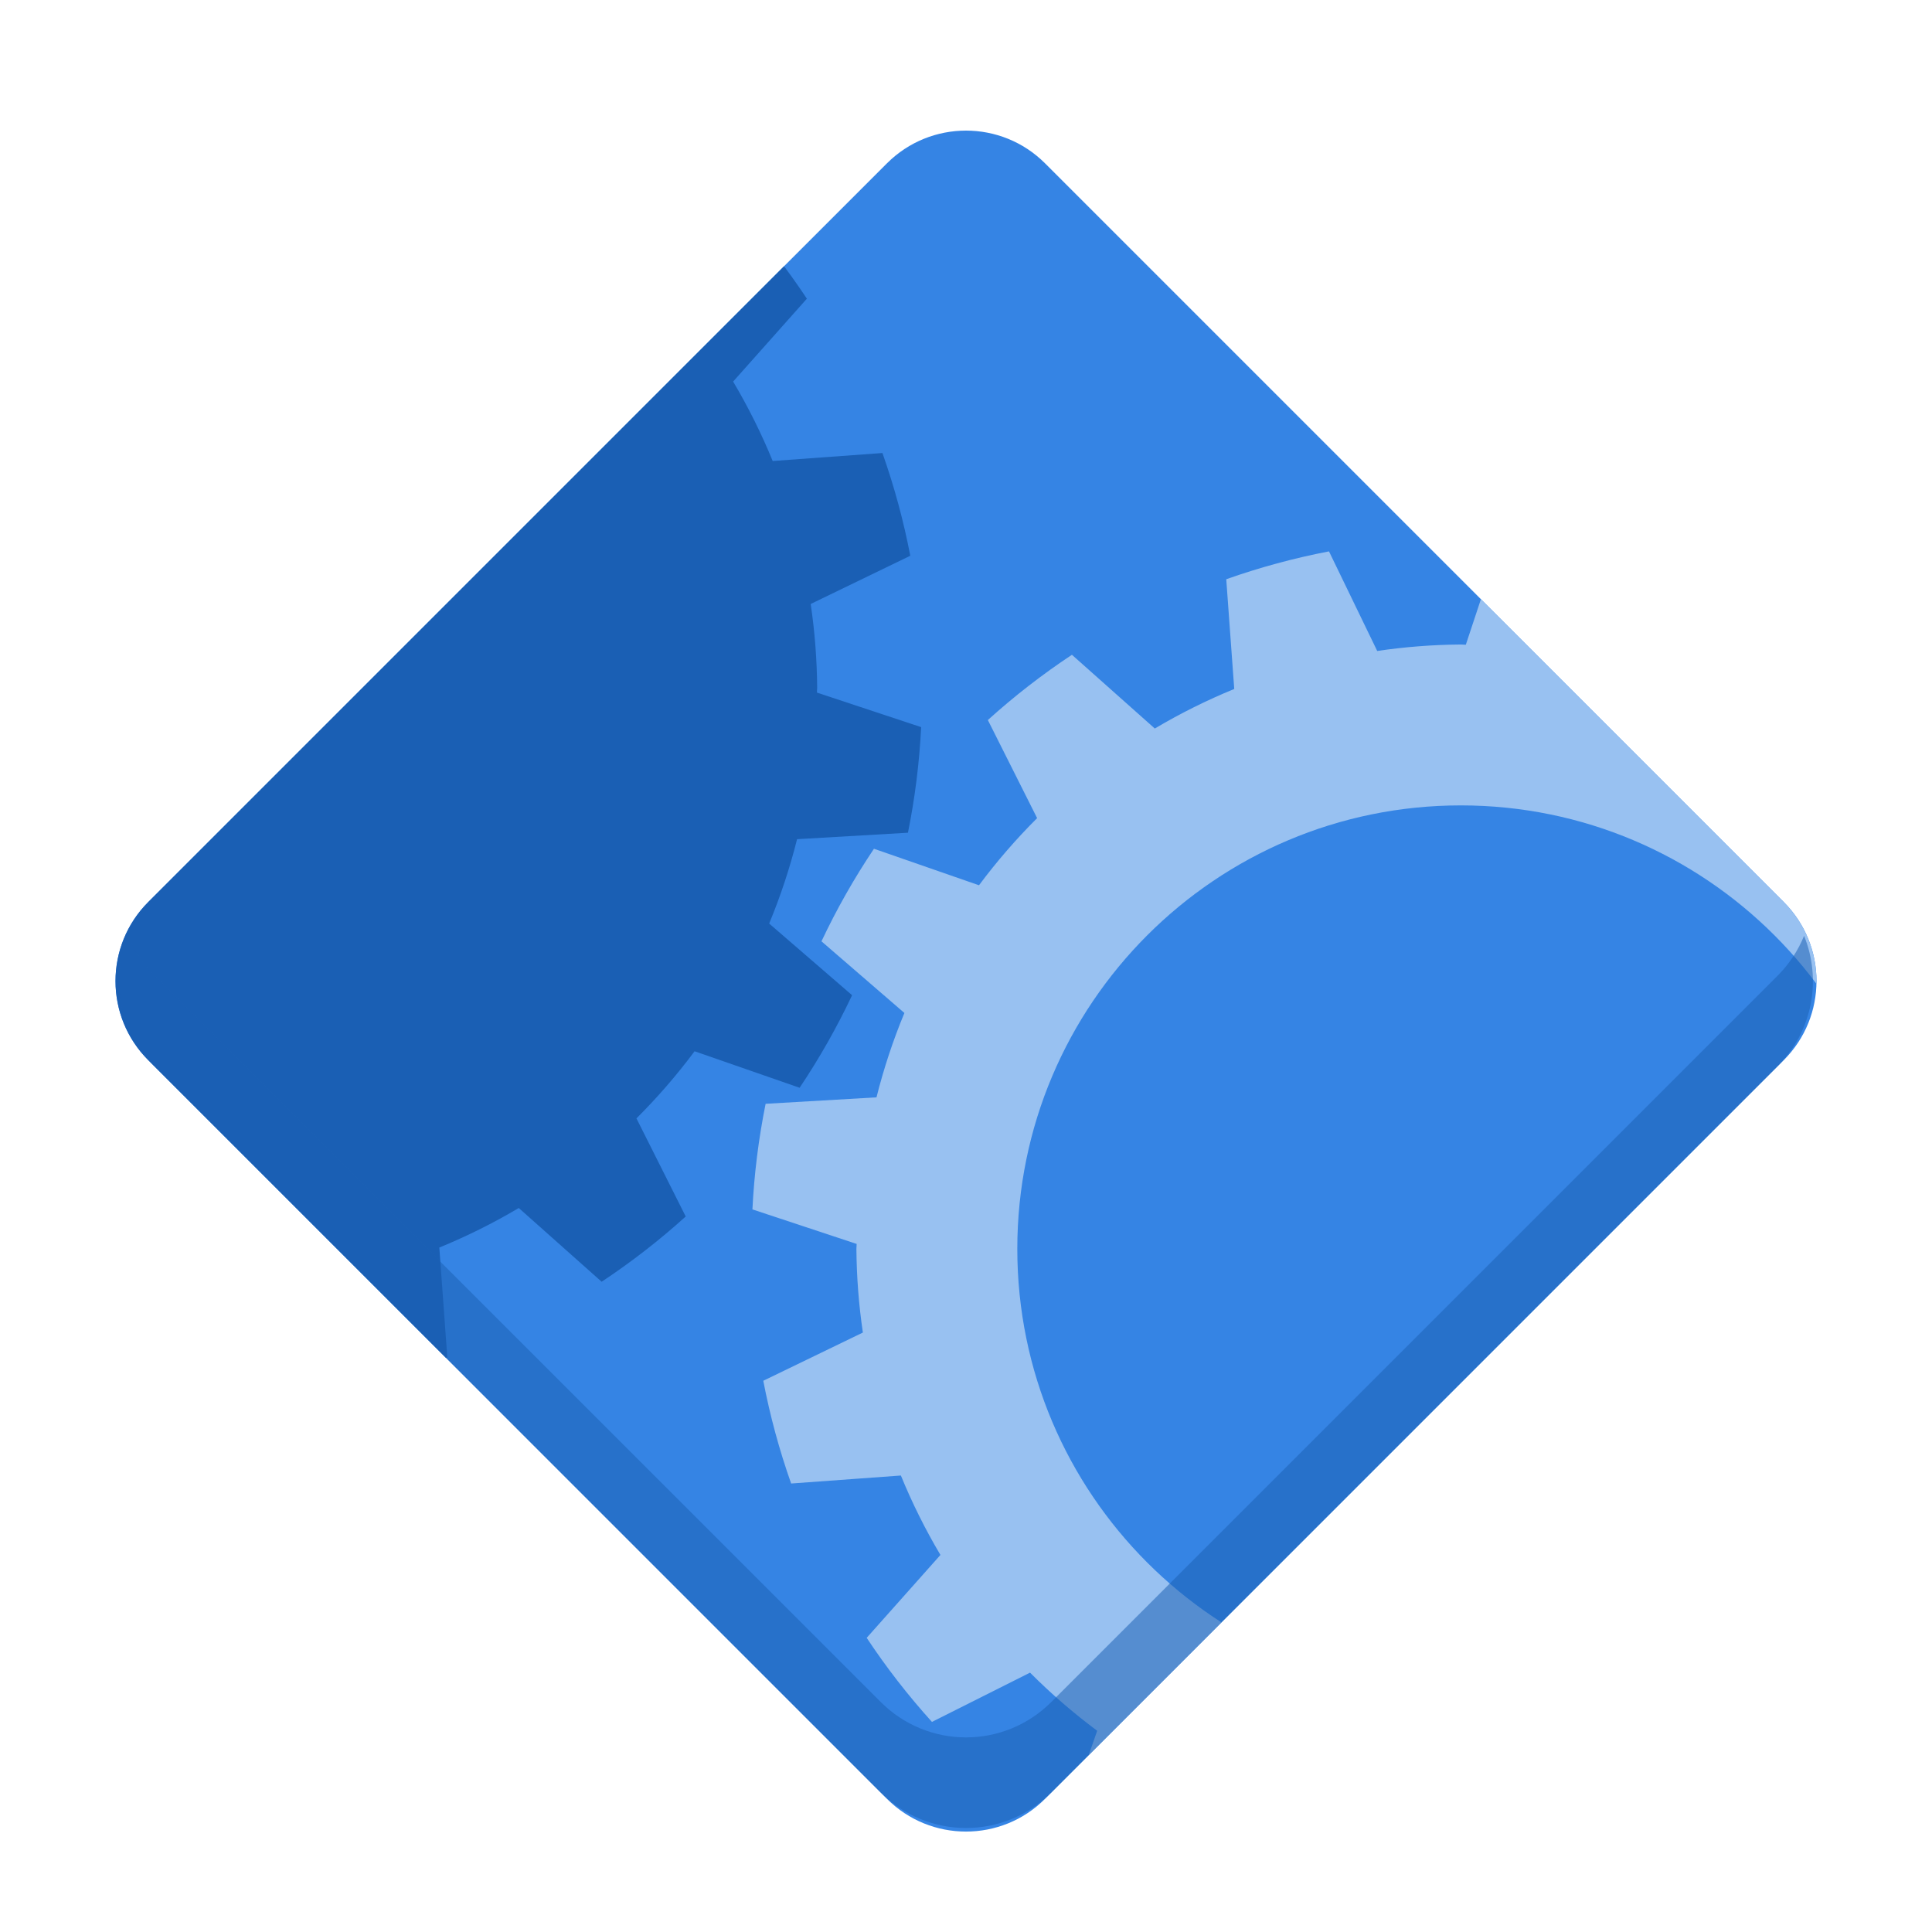
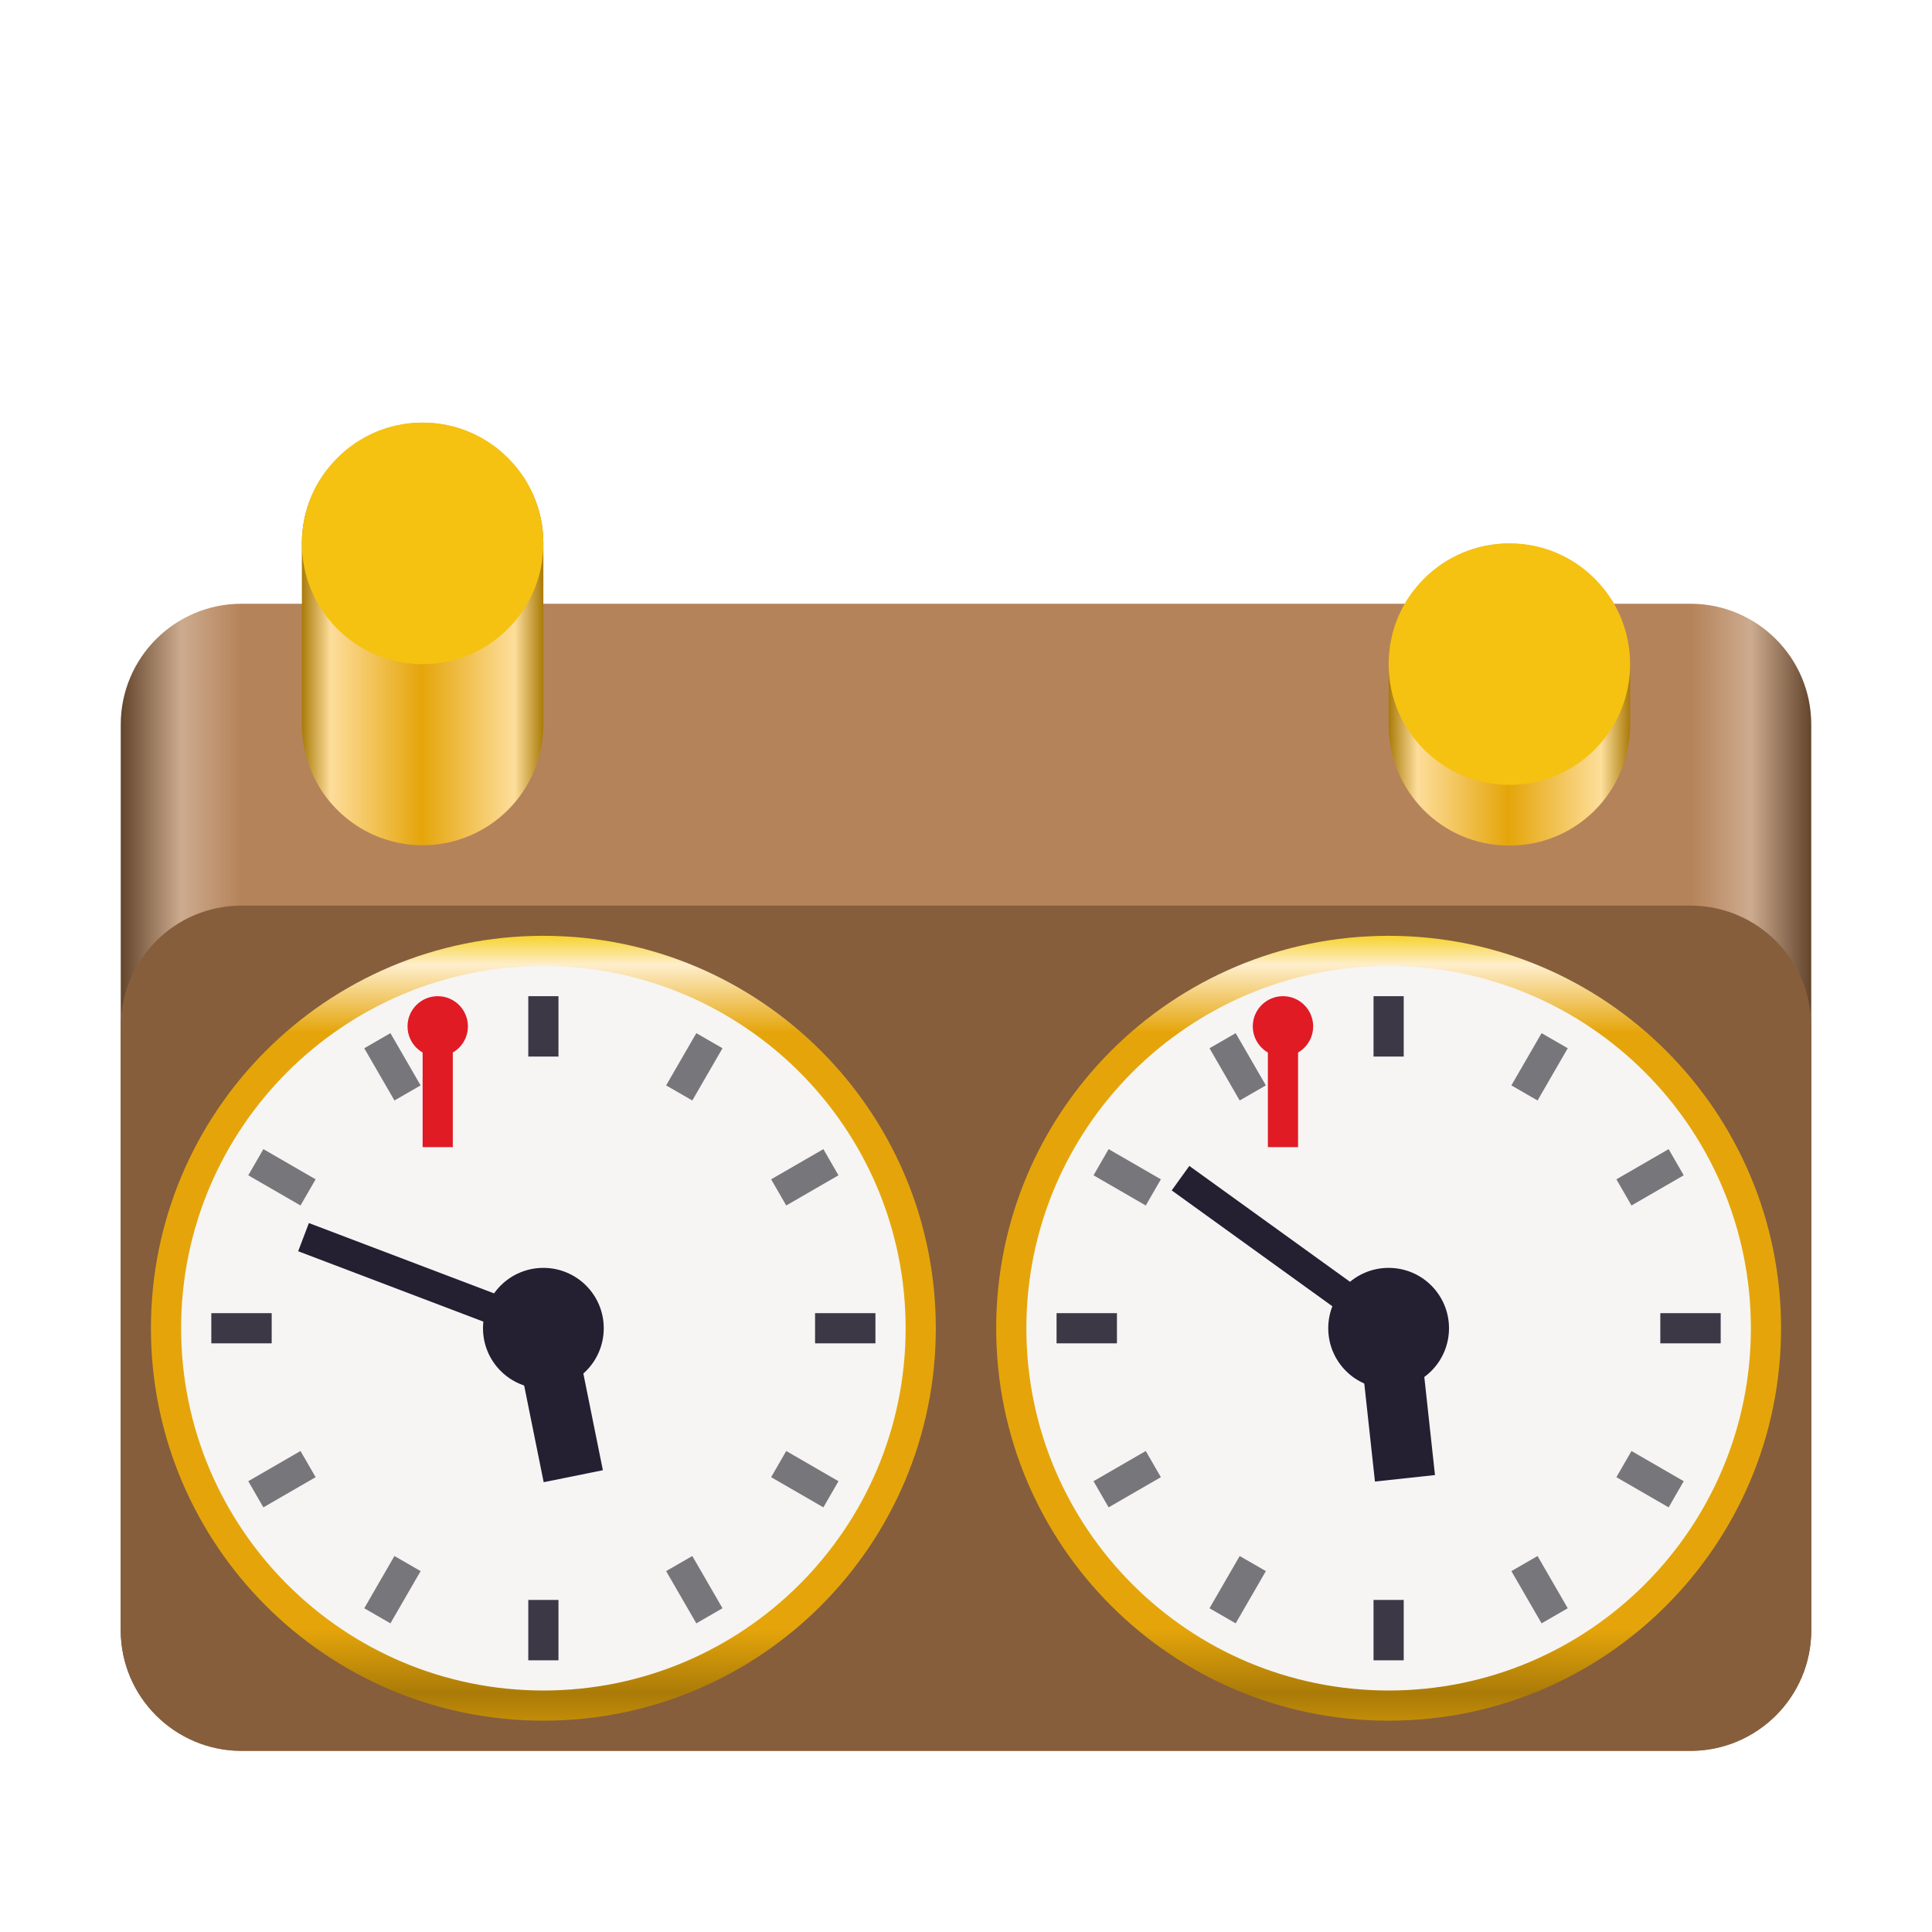
- <svg xmlns="http://www.w3.org/2000/svg" width="33.75mm" height="33.75mm" viewBox="0 0 33.75 33.75" version="1.1" id="svg974">
-   <defs id="defs968">
-     <clipPath clipPathUnits="userSpaceOnUse" id="clipPath18689">
-       <rect clip-path="none" transform="rotate(45)" ry="32" rx="32" y="123.999" x="486.037" height="362.943" width="362.943" id="rect18691" style="display:inline;opacity:1;vector-effect:none;fill:#4a86cf;fill-opacity:1;stroke:none;stroke-width:26.067;stroke-linecap:butt;stroke-linejoin:miter;stroke-miterlimit:4;stroke-dasharray:none;stroke-dashoffset:0;stroke-opacity:1;marker:none;marker-start:none;marker-mid:none;marker-end:none;paint-order:normal;enable-background:new" />
-     </clipPath>
-     <clipPath clipPathUnits="userSpaceOnUse" id="clipPath18689-3">
-       <rect clip-path="none" transform="rotate(45)" ry="32" rx="32" y="123.999" x="486.037" height="362.943" width="362.943" id="rect18691-6" style="display:inline;opacity:1;vector-effect:none;fill:#4a86cf;fill-opacity:1;stroke:none;stroke-width:26.067;stroke-linecap:butt;stroke-linejoin:miter;stroke-miterlimit:4;stroke-dasharray:none;stroke-dashoffset:0;stroke-opacity:1;marker:none;marker-start:none;marker-mid:none;marker-end:none;paint-order:normal;enable-background:new" />
-     </clipPath>
-   </defs>
-   <g id="layer1" transform="translate(-61.81982,-103.944)">
-     <g transform="matrix(0.2636723,0,0,0.2636723,61.81982,-529.397)" style="display:inline;stroke-width:0.25;enable-background:new" id="g1836">
-       <g transform="matrix(0.25,0,0,0.25,0,2295)" id="g18818" style="stroke-width:0.25">
-         <g style="stroke-width:0.27" transform="matrix(0.9260519,0,0,0.9260519,18.93073,50.87633)" id="g18590">
-           <g style="stroke-width:0.27" id="g18681" clip-path="url(#clipPath18689-3)">
-             <rect style="opacity:1;vector-effect:none;fill:#3584e4;fill-opacity:1;stroke:none;stroke-width:8.221;stroke-linecap:butt;stroke-linejoin:miter;stroke-miterlimit:4;stroke-dasharray:none;stroke-dashoffset:0;stroke-opacity:1;marker:none;marker-start:none;marker-mid:none;marker-end:none;paint-order:normal" id="rect18571" width="424" height="424" x="458.337" y="90.642" rx="10.092" ry="10.092" transform="matrix(0.6052817,0.6052817,-0.6052817,0.6052817,33.44063,99.07363)" clip-path="none" />
-             <circle style="opacity:1;vector-effect:none;fill:#f66151;fill-opacity:1;stroke:none;stroke-width:7.037;stroke-linecap:butt;stroke-linejoin:miter;stroke-miterlimit:4;stroke-dasharray:none;stroke-dashoffset:0;stroke-opacity:1;marker:none;marker-start:none;marker-mid:none;marker-end:none;paint-order:normal" id="path18706" cx="0" cy="0" r="0" transform="translate(0,-212)" />
-             <circle style="opacity:1;vector-effect:none;fill:#f66151;fill-opacity:1;stroke:none;stroke-width:7.037;stroke-linecap:butt;stroke-linejoin:miter;stroke-miterlimit:4;stroke-dasharray:none;stroke-dashoffset:0;stroke-opacity:1;marker:none;marker-start:none;marker-mid:none;marker-end:none;paint-order:normal" id="path18708" cx="0" cy="0" r="0" transform="translate(0,-212)" />
-             <path style="display:inline;opacity:1;vector-effect:none;fill:#98c1f1;fill-opacity:1;stroke:none;stroke-width:7.037;stroke-linecap:butt;stroke-linejoin:miter;stroke-miterlimit:4;stroke-dasharray:none;stroke-dashoffset:0;stroke-opacity:1;marker:none;marker-start:none;marker-mid:none;marker-end:none;paint-order:normal;enable-background:new" d="m 408.92,561.918 -9.886,29.829 a 172.971,172.971 0 0 0 -1.427,-0.071 172.971,172.971 0 0 0 -23.929,1.852 l -13.801,-28.501 a 203.293,203.293 0 0 0 -29.401,7.972 l 2.286,31.405 a 172.971,172.971 0 0 0 -22.732,11.319 l -23.718,-21.103 a 203.293,203.293 0 0 0 -24.059,18.674 l 14.099,28.073 a 172.971,172.971 0 0 0 -16.636,19.211 l -30.058,-10.448 a 203.293,203.293 0 0 0 -15.017,26.488 l 23.73,20.507 a 172.971,172.971 0 0 0 -7.985,24.143 l -31.73,1.849 a 203.293,203.293 0 0 0 -3.778,30.217 l 29.829,9.886 a 172.971,172.971 0 0 0 -0.071,1.427 172.971,172.971 0 0 0 1.852,23.929 l -28.501,13.801 a 203.293,203.293 0 0 0 7.972,29.401 l 31.405,-2.286 a 172.971,172.971 0 0 0 11.319,22.732 l -21.103,23.718 a 203.293,203.293 0 0 0 18.674,24.059 l 28.073,-14.099 a 172.971,172.971 0 0 0 19.211,16.636 l -10.448,30.058 a 203.293,203.293 0 0 0 26.488,15.017 l 20.507,-23.73 a 172.971,172.971 0 0 0 24.143,7.985 l 1.849,31.73 a 203.293,203.293 0 0 0 30.217,3.778 l 9.886,-29.829 a 172.971,172.971 0 0 0 1.427,0.071 172.971,172.971 0 0 0 23.929,-1.852 l 13.801,28.501 a 203.293,203.293 0 0 0 29.401,-7.972 l -2.286,-31.405 a 172.971,172.971 0 0 0 22.732,-11.319 l 23.718,21.103 A 203.293,203.293 0 0 0 532.96,916 l -14.099,-28.073 a 172.971,172.971 0 0 0 16.636,-19.211 l 30.058,10.448 a 203.293,203.293 0 0 0 15.017,-26.488 l -23.73,-20.507 a 172.971,172.971 0 0 0 7.985,-24.143 l 31.73,-1.849 a 203.293,203.293 0 0 0 3.778,-30.217 l -29.829,-9.886 a 172.971,172.971 0 0 0 0.071,-1.427 172.971,172.971 0 0 0 -1.852,-23.929 l 28.501,-13.801 a 203.293,203.293 0 0 0 -7.972,-29.401 l -31.405,2.286 a 172.971,172.971 0 0 0 -11.319,-22.732 l 21.103,-23.718 a 203.293,203.293 0 0 0 -18.674,-24.059 l -28.073,14.099 a 172.971,172.971 0 0 0 -19.211,-16.636 l 10.448,-30.058 A 203.293,203.293 0 0 0 485.636,581.681 l -20.507,23.73 a 172.971,172.971 0 0 0 -24.143,-7.985 l -1.849,-31.73 a 203.293,203.293 0 0 0 -30.217,-3.778 z M 397.607,637.722 A 126.926,126.926 0 0 1 524.532,764.647 126.926,126.926 0 0 1 397.607,891.572 126.926,126.926 0 0 1 270.682,764.647 126.926,126.926 0 0 1 397.607,637.722 Z" id="path18717-4" />
-             <path id="path18758" d="m 51.748,401.284 -9.886,29.829 c -0.476,-0.026 -0.951,-0.05 -1.427,-0.071 -8.01,0.062 -16.005,0.681 -23.929,1.852 L 2.706,404.392 c -9.986,1.918 -19.814,4.583 -29.401,7.972 l 2.286,31.405 c -7.844,3.211 -15.442,6.994 -22.732,11.319 l -23.718,-21.103 c -8.475,5.614 -16.518,11.857 -24.059,18.674 l 14.099,28.073 c -6.009,5.987 -11.569,12.408 -16.636,19.211 l -30.058,-10.448 c -5.661,8.442 -10.68,17.296 -15.017,26.488 l 23.73,20.507 c -3.25,7.841 -5.919,15.91 -7.985,24.143 l -31.73,1.849 c -2.013,9.964 -3.276,20.064 -3.778,30.217 l 29.829,9.886 c -0.026,0.476 -0.05,0.951 -0.071,1.427 0.062,8.01 0.681,16.005 1.852,23.929 l -28.501,13.801 c 1.918,9.986 4.583,19.814 7.972,29.401 l 31.405,-2.286 c 3.211,7.844 6.994,15.442 11.319,22.732 l -21.103,23.718 c 5.614,8.475 11.857,16.518 18.674,24.059 l 28.073,-14.099 c 5.987,6.009 12.408,11.569 19.211,16.636 l -10.448,30.058 c 8.442,5.661 17.296,10.68 26.488,15.017 l 20.507,-23.73 c 7.841,3.25 15.91,5.919 24.143,7.985 l 1.849,31.73 c 9.964,2.013 20.064,3.276 30.217,3.778 l 9.886,-29.829 c 0.476,0.026 0.951,0.05 1.427,0.071 8.01,-0.062 16.005,-0.681 23.929,-1.852 l 13.801,28.501 c 9.986,-1.918 19.814,-4.583 29.401,-7.972 l -2.286,-31.405 c 7.844,-3.211 15.442,-6.994 22.732,-11.319 l 23.718,21.103 c 8.475,-5.614 16.518,-11.857 24.059,-18.674 l -14.099,-28.073 c 6.009,-5.987 11.569,-12.408 16.636,-19.211 l 30.058,10.448 c 5.661,-8.442 10.68,-17.296 15.017,-26.488 l -23.73,-20.507 c 3.25,-7.841 5.919,-15.91 7.985,-24.143 l 31.73,-1.849 c 2.013,-9.964 3.276,-20.064 3.778,-30.217 l -29.829,-9.886 c 0.026,-0.476 0.05,-0.951 0.071,-1.427 -0.062,-8.01 -0.681,-16.005 -1.852,-23.929 l 28.501,-13.801 c -1.918,-9.986 -4.583,-19.814 -7.972,-29.401 l -31.405,2.286 c -3.211,-7.844 -6.994,-15.442 -11.319,-22.732 l 21.103,-23.718 c -5.614,-8.475 -11.857,-16.518 -18.674,-24.059 l -28.073,14.099 c -5.987,-6.009 -12.408,-11.569 -19.211,-16.636 l 10.448,-30.058 c -8.442,-5.661 -17.296,-10.68 -26.488,-15.017 l -20.507,23.73 c -7.841,-3.25 -15.91,-5.919 -24.143,-7.985 l -1.849,-31.73 c -9.964,-2.013 -20.064,-3.276 -30.217,-3.778 z" style="display:inline;opacity:1;vector-effect:none;fill:#1a5fb4;fill-opacity:1;stroke:none;stroke-width:7.037;stroke-linecap:butt;stroke-linejoin:miter;stroke-miterlimit:4;stroke-dasharray:none;stroke-dashoffset:0;stroke-opacity:1;marker:none;marker-start:none;marker-mid:none;marker-end:none;paint-order:normal;enable-background:new" />
-           </g>
-         </g>
-         <path style="display:inline;opacity:0.534;vector-effect:none;fill:#1a5fb4;fill-opacity:1;stroke:none;stroke-width:1.629;stroke-linecap:butt;stroke-linejoin:miter;stroke-miterlimit:4;stroke-dasharray:none;stroke-dashoffset:0;stroke-opacity:1;marker:none;marker-start:none;marker-mid:none;marker-end:none;paint-order:normal;enable-background:new" clip-path="none" d="m 8.477,2676 c -1.171,2.887 -0.583,6.308 1.766,8.656 l 48.102,48.102 c 3.134,3.134 8.179,3.134 11.312,0 l 48.102,-48.102 c 2.348,-2.348 2.937,-5.77 1.766,-8.656 -0.392,0.966 -0.98,1.871 -1.766,2.656 l -48.102,48.102 c -3.134,3.134 -8.179,3.134 -11.312,0 L 10.242,2678.656 C 9.457,2677.871 8.868,2676.965 8.477,2676 Z" transform="matrix(4,0,0,4,0,-10028)" id="rect18571-6" />
-       </g>
-       <rect y="2402" x="-1.5000001e-06" height="128" width="128" id="rect9125-7-2" style="display:inline;opacity:1;vector-effect:none;fill:none;fill-opacity:1;stroke:none;stroke-width:1.25;stroke-linecap:butt;stroke-linejoin:miter;stroke-miterlimit:4;stroke-dasharray:none;stroke-dashoffset:0;stroke-opacity:1;marker:none;marker-start:none;marker-mid:none;marker-end:none;paint-order:normal;enable-background:new" />
-     </g>
+ <svg xmlns="http://www.w3.org/2000/svg" xmlns:xlink="http://www.w3.org/1999/xlink" height="128px" viewBox="0 0 128 128" width="128px">
+   <linearGradient id="a" gradientUnits="userSpaceOnUse" x1="8" x2="120" y1="116" y2="116">
+     <stop offset="0" stop-color="#63452c" />
+     <stop offset="0.036" stop-color="#cdab8f" />
+     <stop offset="0.071" stop-color="#b5835a" />
+     <stop offset="0.929" stop-color="#b5835a" />
+     <stop offset="0.964" stop-color="#cdab8f" />
+     <stop offset="1" stop-color="#63452c" />
+   </linearGradient>
+   <linearGradient id="b" gradientUnits="userSpaceOnUse">
+     <stop offset="0" stop-color="#f6d32d" />
+     <stop offset="0.037" stop-color="#feeecc" />
+     <stop offset="0.123" stop-color="#e5a50a" />
+     <stop offset="0.883" stop-color="#e5a50a" />
+     <stop offset="0.965" stop-color="#aa7b08" />
+     <stop offset="1" stop-color="#c28c08" />
+   </linearGradient>
+   <linearGradient id="c" gradientTransform="matrix(0 1 -1 0 352 -4)" x1="66" x2="118" xlink:href="#b" y1="260" y2="260" />
+   <linearGradient id="d" gradientTransform="matrix(0 1 -1 0 296 -4)" x1="66" x2="118" xlink:href="#b" y1="260" y2="260" />
+   <linearGradient id="e" gradientUnits="userSpaceOnUse">
+     <stop offset="0" stop-color="#aa7b08" />
+     <stop offset="0.119" stop-color="#fddd9b" />
+     <stop offset="0.496" stop-color="#e5a50a" />
+     <stop offset="0.881" stop-color="#fdde9b" />
+     <stop offset="1" stop-color="#aa7b08" />
+   </linearGradient>
+   <linearGradient id="f" x1="92" x2="108" xlink:href="#e" y1="42" y2="42" />
+   <linearGradient id="g" x1="20" x2="36" xlink:href="#e" y1="42" y2="42" />
+   <path d="m 16 40 h 96 c 4.418 0 8 3.582 8 8 v 60 c 0 4.418 -3.582 8 -8 8 h -96 c -4.418 0 -8 -3.582 -8 -8 v -60 c 0 -4.418 3.582 -8 8 -8 z m 0 0" fill="url(#a)" />
+   <path d="m 16 60 h 96 c 4.418 0 8 3.582 8 8 v 40 c 0 4.418 -3.582 8 -8 8 h -96 c -4.418 0 -8 -3.582 -8 -8 v -40 c 0 -4.418 3.582 -8 8 -8 z m 0 0" fill="#865e3c" />
+   <path d="m 92 114 c -14.359 0 -26 -11.641 -26 -26 s 11.641 -26 26 -26 s 26 11.641 26 26 s -11.641 26 -26 26 z m 0 0" fill="url(#c)" />
+   <path d="m 116 88 c 0 13.254 -10.746 24 -24 24 s -24 -10.746 -24 -24 s 10.746 -24 24 -24 s 24 10.746 24 24 z m 0 0" fill="#f6f5f4" />
+   <path d="m 114 89 h -4 v -2 h 4 z m 0 0" fill="#3d3846" />
+   <path d="m 110.551 99.867 l -3.461 -2 l 1 -1.734 l 3.461 2 z m 0 0" fill="#77767b" />
+   <path d="m 102.133 107.551 l -2 -3.461 l 1.734 -1 l 2 3.461 z m 0 0" fill="#77767b" />
+   <path d="m 91 110 v -4 h 2 v 4 z m 0 0" fill="#3d3846" />
+   <path d="m 80.133 106.551 l 2 -3.461 l 1.734 1 l -2 3.461 z m 0 0" fill="#77767b" />
+   <path d="m 72.449 98.133 l 3.461 -2 l 1 1.734 l -3.461 2 z m 0 0" fill="#77767b" />
+   <path d="m 70 87 h 4 v 2 h -4 z m 0 0" fill="#3d3846" />
+   <path d="m 73.449 76.133 l 3.461 2 l -1 1.734 l -3.461 -2 z m 0 0" fill="#77767b" />
+   <path d="m 81.867 68.449 l 2 3.461 l -1.734 1 l -2 -3.461 z m 0 0" fill="#77767b" />
+   <path d="m 93 66 v 4 h -2 v -4 z m 0 0" fill="#3d3846" />
+   <path d="m 103.867 69.449 l -2 3.461 l -1.734 -1 l 2 -3.461 z m 0 0" fill="#77767b" />
+   <path d="m 111.551 77.867 l -3.461 2 l -1 -1.734 l 3.461 -2 z m 0 0" fill="#77767b" />
+   <path d="m 84 68 h 2 v 8 h -2 z m 0 0" fill="#e01b24" />
+   <path d="m 87 68 c 0 1.105 -0.895 2 -2 2 s -2 -0.895 -2 -2 s 0.895 -2 2 -2 s 2 0.895 2 2 z m 0 0" fill="#e01b24" />
+   <g fill="#241f31">
+     <path d="m 96 88 c 0 2.211 -1.789 4 -4 4 s -4 -1.789 -4 -4 s 1.789 -4 4 -4 s 4 1.789 4 4 z m 0 0" />
+     <path d="m 91.094 98.156 l -1.082 -9.941 l 3.977 -0.43 l 1.082 9.941 z m 0 0" />
+     <path d="m 78.797 77.246 l 13.789 9.945 l -1.168 1.621 l -13.789 -9.945 z m 0 0" />
  </g>
+   <path d="m 36 114 c -14.359 0 -26 -11.641 -26 -26 s 11.641 -26 26 -26 s 26 11.641 26 26 s -11.641 26 -26 26 z m 0 0" fill="url(#d)" />
+   <path d="m 60 88 c 0 13.254 -10.746 24 -24 24 s -24 -10.746 -24 -24 s 10.746 -24 24 -24 s 24 10.746 24 24 z m 0 0" fill="#f6f5f4" />
+   <path d="m 58 89 h -4 v -2 h 4 z m 0 0" fill="#3d3846" />
+   <path d="m 54.551 99.867 l -3.461 -2 l 1 -1.734 l 3.461 2 z m 0 0" fill="#77767b" />
+   <path d="m 46.133 107.551 l -2 -3.461 l 1.734 -1 l 2 3.461 z m 0 0" fill="#77767b" />
+   <path d="m 35 110 v -4 h 2 v 4 z m 0 0" fill="#3d3846" />
+   <path d="m 24.133 106.551 l 2 -3.461 l 1.734 1 l -2 3.461 z m 0 0" fill="#77767b" />
+   <path d="m 16.449 98.133 l 3.461 -2 l 1 1.734 l -3.461 2 z m 0 0" fill="#77767b" />
+   <path d="m 14 87 h 4 v 2 h -4 z m 0 0" fill="#3d3846" />
+   <path d="m 17.449 76.133 l 3.461 2 l -1 1.734 l -3.461 -2 z m 0 0" fill="#77767b" />
+   <path d="m 25.867 68.449 l 2 3.461 l -1.734 1 l -2 -3.461 z m 0 0" fill="#77767b" />
+   <path d="m 37 66 v 4 h -2 v -4 z m 0 0" fill="#3d3846" />
+   <path d="m 47.867 69.449 l -2 3.461 l -1.734 -1 l 2 -3.461 z m 0 0" fill="#77767b" />
+   <path d="m 55.551 77.867 l -3.461 2 l -1 -1.734 l 3.461 -2 z m 0 0" fill="#77767b" />
+   <path d="m 28 68 h 2 v 8 h -2 z m 0 0" fill="#e01b24" />
+   <path d="m 31 68 c 0 1.105 -0.895 2 -2 2 s -2 -0.895 -2 -2 s 0.895 -2 2 -2 s 2 0.895 2 2 z m 0 0" fill="#e01b24" />
+   <path d="m 40 88 c 0 2.211 -1.789 4 -4 4 s -4 -1.789 -4 -4 s 1.789 -4 4 -4 s 4 1.789 4 4 z m 0 0" fill="#241f31" />
+   <path d="m 36.02 98.199 l -1.98 -9.805 l 3.922 -0.789 l 1.98 9.801 z m 0 0" fill="#241f31" />
+   <path d="m 20.465 81.031 l 15.891 6.035 l -0.711 1.871 l -15.891 -6.039 z m 0 0" fill="#241f31" />
+   <path d="m 99.949 36.016 h 0.102 c 4.391 0 7.949 3.582 7.949 8 v 4 c 0 4.418 -3.559 8 -7.949 8 h -0.102 c -4.391 0 -7.949 -3.582 -7.949 -8 v -4 c 0 -4.418 3.559 -8 7.949 -8 z m 0 0" fill="url(#f)" />
+   <path d="m 108 44 c 0 4.418 -3.582 8 -8 8 s -8 -3.582 -8 -8 s 3.582 -8 8 -8 s 8 3.582 8 8 z m 0 0" fill="#f5c211" />
+   <path d="m 28 28 c 4.418 0 8 3.582 8 8 v 12 c 0 4.418 -3.582 8 -8 8 s -8 -3.582 -8 -8 v -12 c 0 -4.418 3.582 -8 8 -8 z m 0 0" fill="url(#g)" />
+   <path d="m 36 36 c 0 4.418 -3.582 8 -8 8 s -8 -3.582 -8 -8 s 3.582 -8 8 -8 s 8 3.582 8 8 z m 0 0" fill="#f5c211" />
</svg>
